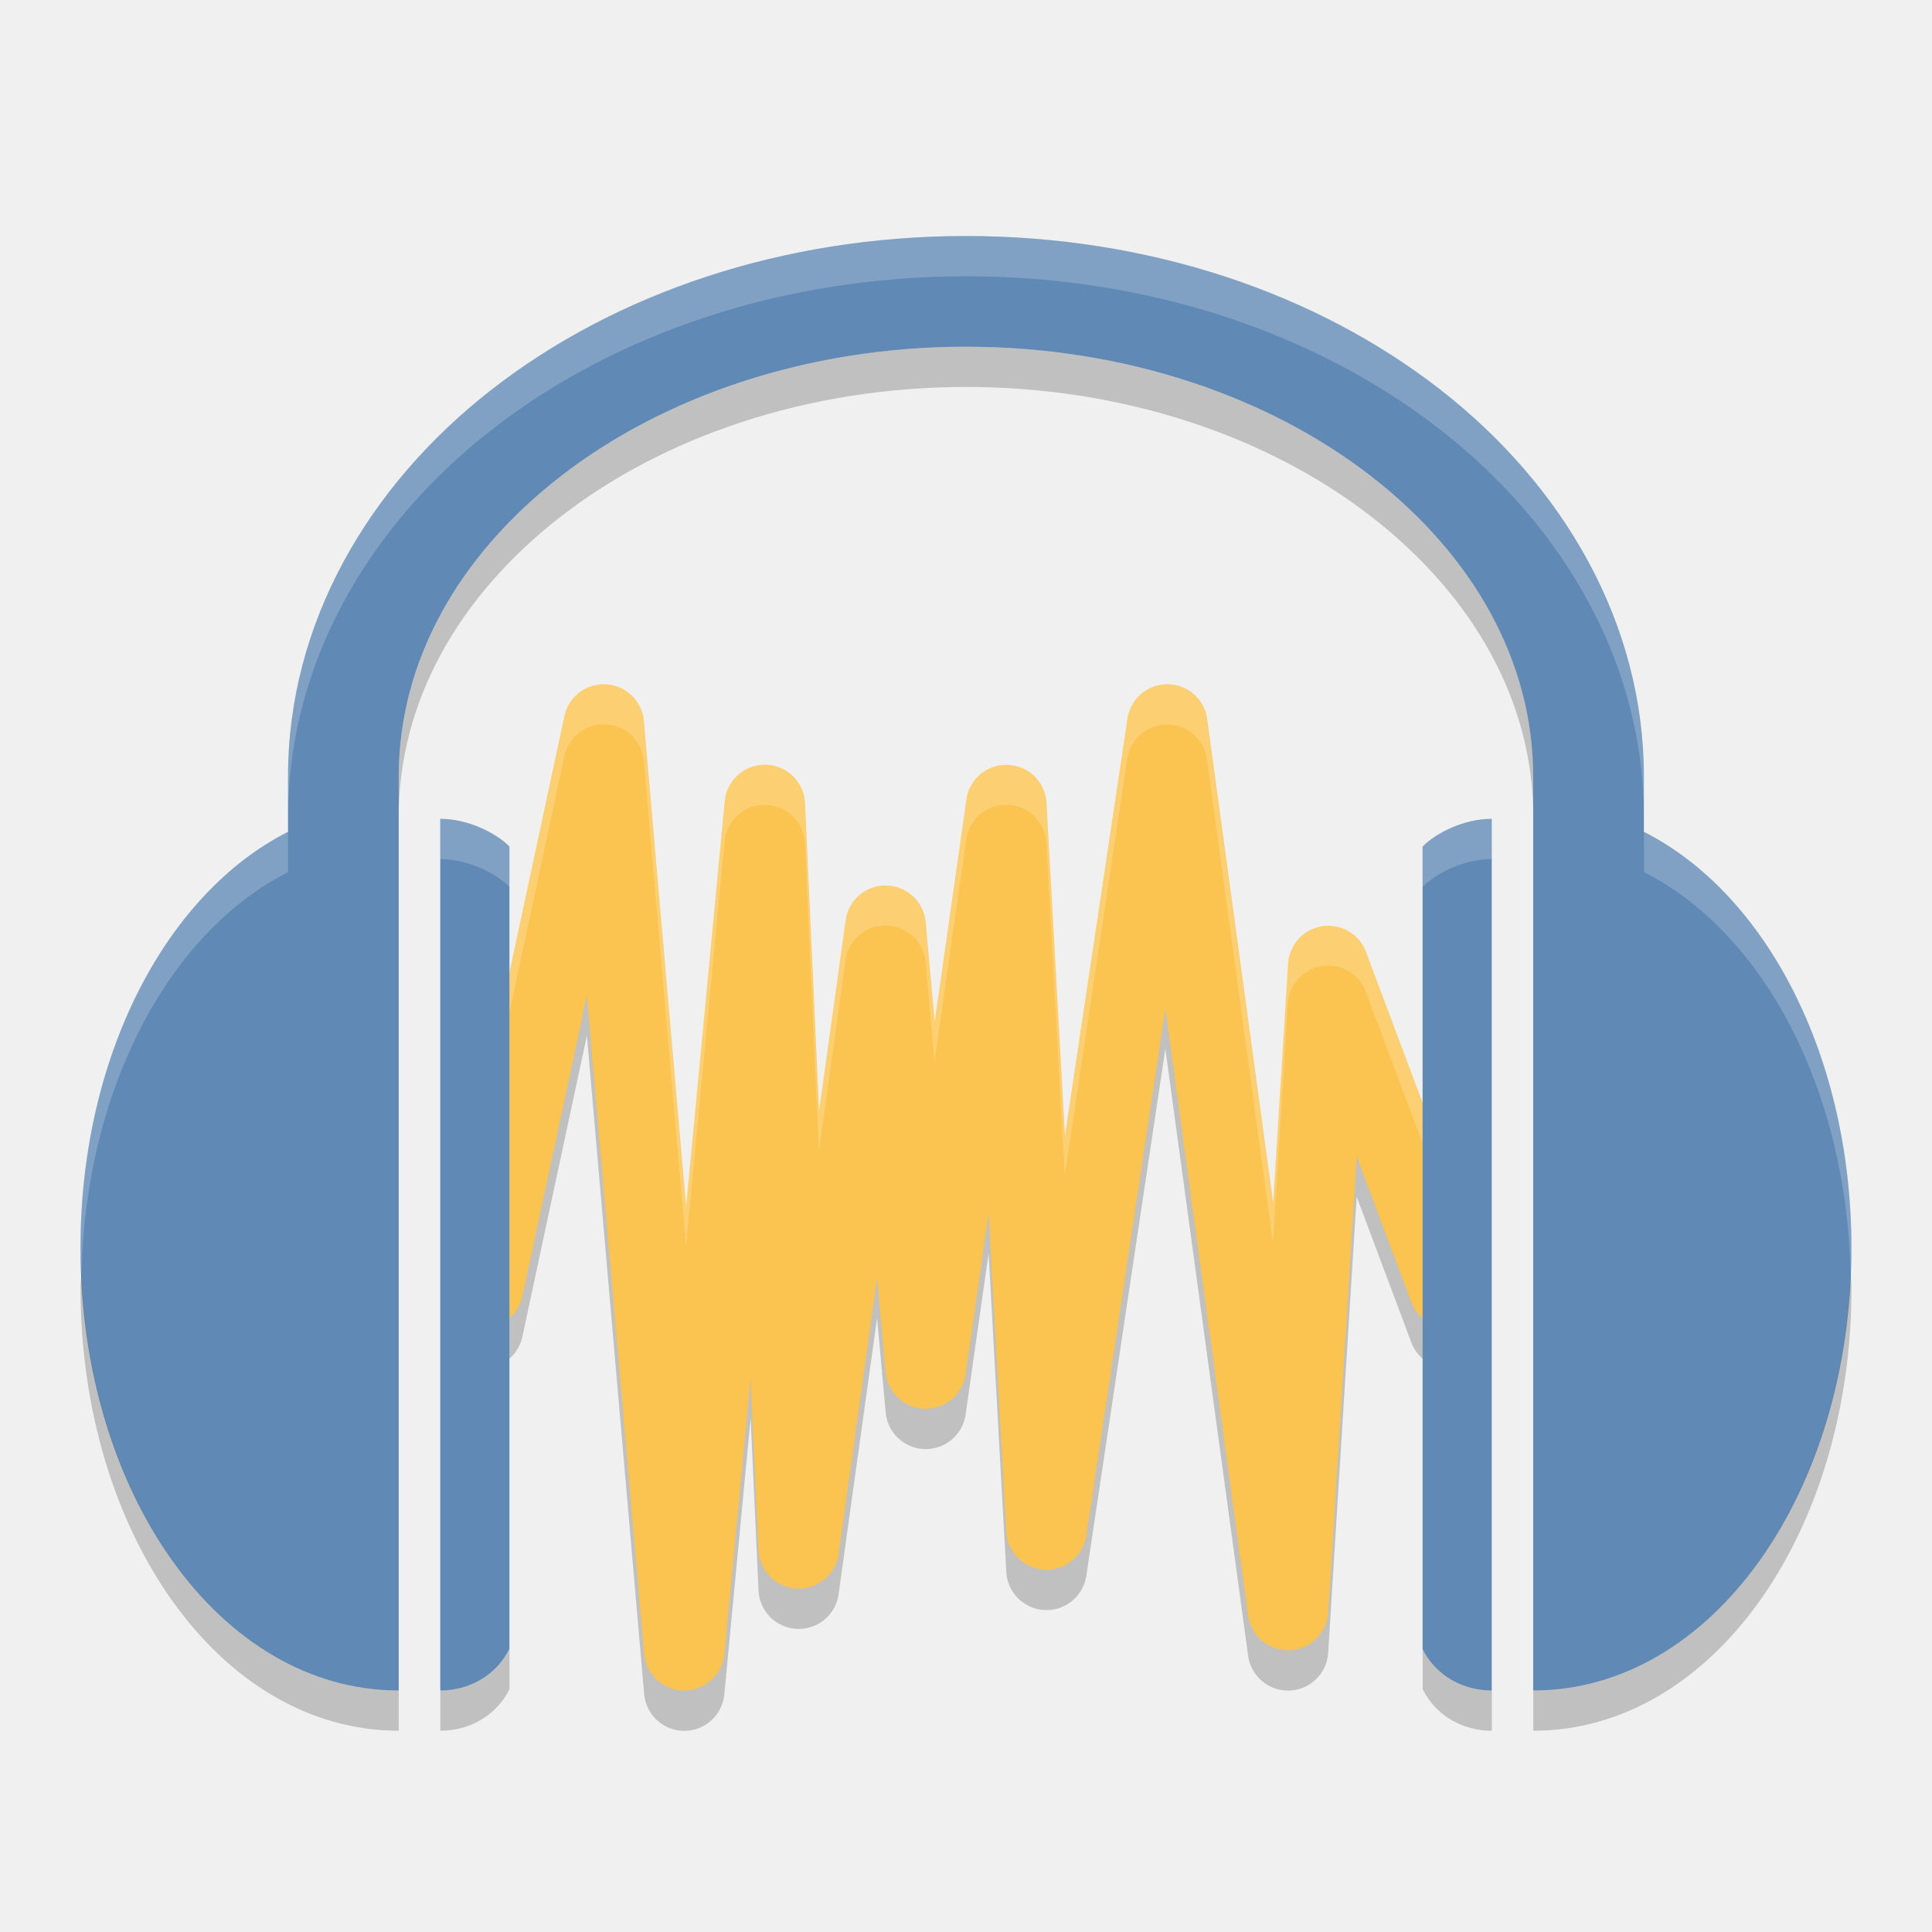
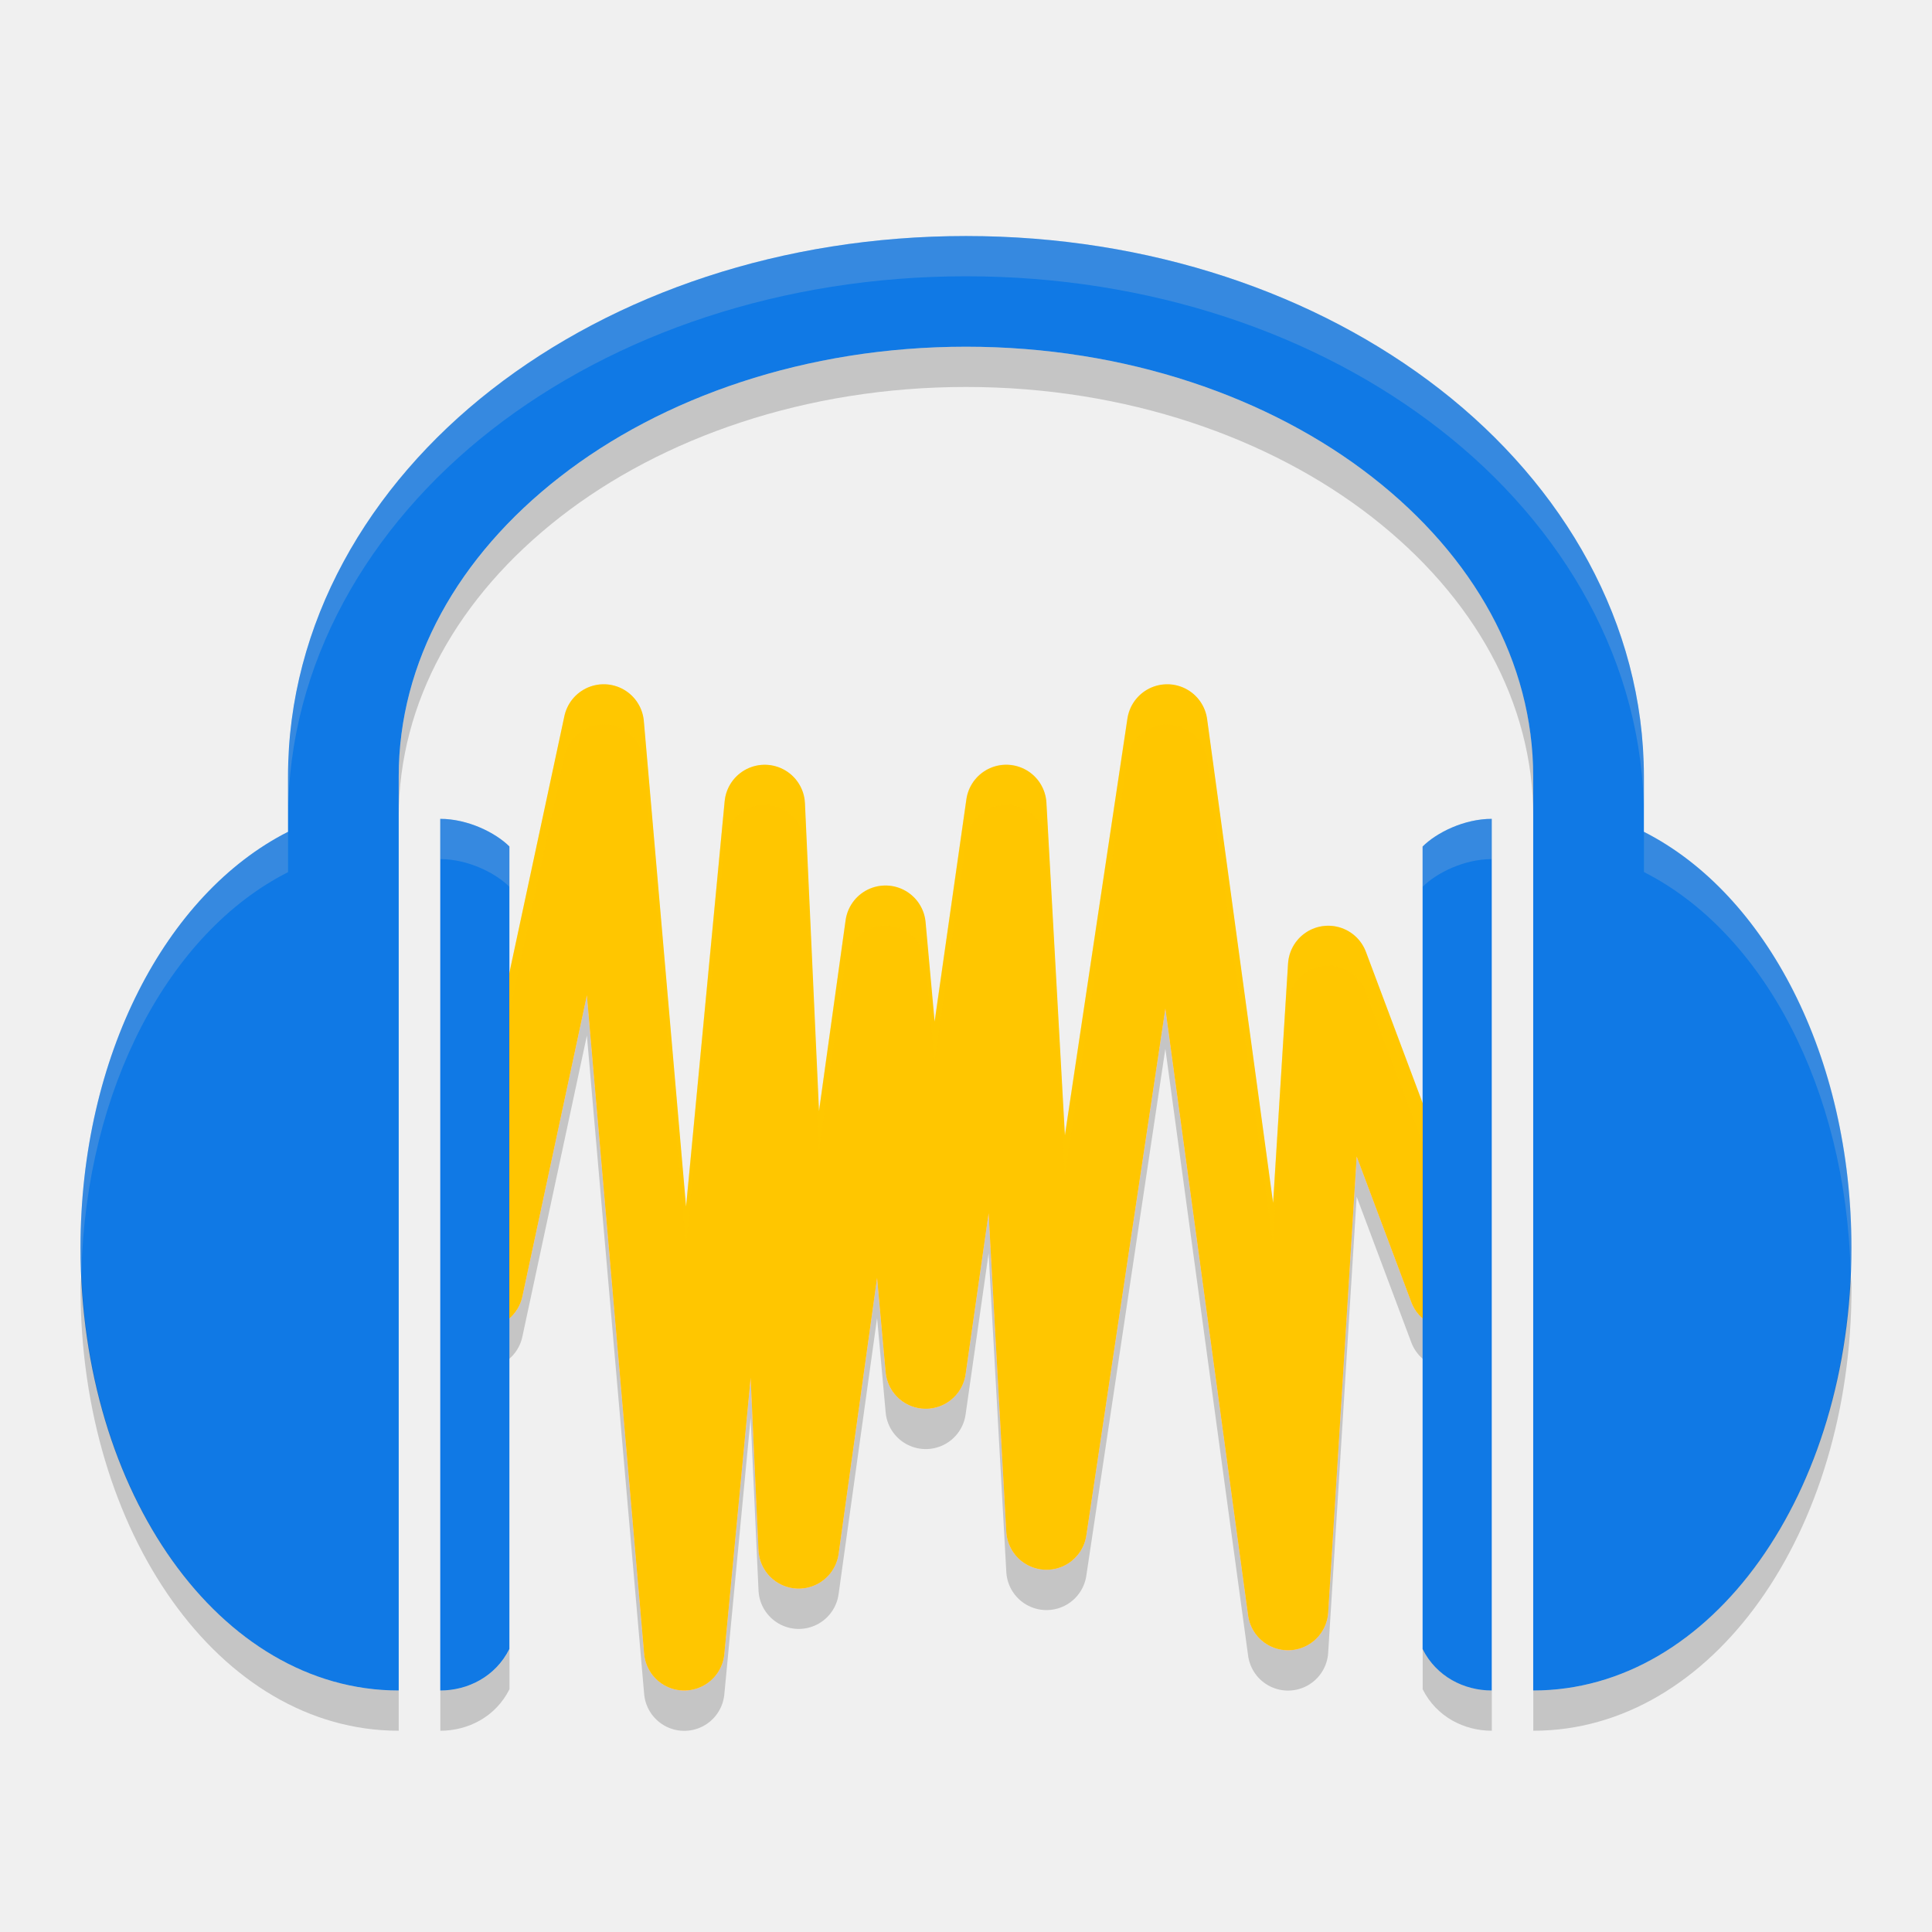
- <svg xmlns="http://www.w3.org/2000/svg" width="24" height="24" version="1">
-   <g transform="translate(1 1)">
-     <path fill="none" stroke="#000" stroke-linecap="round" stroke-linejoin="round" opacity=".2" d="m5 15.501 1.5-7 1 11.5 1-10.5l0.422 9.234 1.078-7.734 0.5 5.5 1-7 0.5 9 1.5-10 1.5 11 0.5-8 1.5 4" />
-     <path fill="none" stroke="#fbc34f" stroke-linecap="round" stroke-linejoin="round" d="m5 15 1.5-7 1 11.5 1-10.5l0.422 9.234 1.078-7.734 0.5 5.5 1-7 0.5 9 1.5-10 1.5 11 0.5-8 1.5 4" />
-     <path fill="#fff" fill-rule="evenodd" opacity=".2" d="m6.491 7.5a0.5 0.5 0 0 0 -0.48 0.396l-1.5 6.999a0.5 0.5 0 0 0 0.038 0.32l1.462-6.821a0.5 0.5 0 0 1 0.48 -0.396 0.5 0.5 0 0 1 0.507 0.457l0.524 6.03 0.479-5.035a0.5 0.5 0 0 1 0.997 0.025l0.175 3.828 0.331-2.375a0.5 0.5 0 0 1 0.993 0.024l0.112 1.236 0.395-2.762a0.5 0.5 0 0 1 0.994 0.043l0.229 4.134 0.777-5.18a0.5 0.5 0 0 1 0.989 0.007l0.82 6.012 0.186-2.977a0.5 0.5 0 0 1 0.967 -0.145l1.476 3.935a0.5 0.5 0 0 0 0.024 -0.435l-1.501-3.999a0.5 0.5 0 0 0 -0.967 0.145l-0.186 2.977-0.82-6.012a0.5 0.5 0 0 0 -0.989 -0.007l-0.777 5.181-0.229-4.134a0.5 0.5 0 0 0 -0.995 -0.043l-0.395 2.762-0.112-1.236a0.5 0.5 0 0 0 -0.993 -0.024l-0.331 2.375-0.175-3.828a0.5 0.5 0 0 0 -0.997 -0.025l-0.479 5.035-0.524-6.03a0.5 0.5 0 0 0 -0.507 -0.457z" />
-     <path fill="#608ab5" d="m11 1.932c-2.28 0-4.358 0.712-5.892 1.907-1.534 1.195-2.53 2.905-2.53 4.807v0.687c-1.522 0.772-2.578 2.795-2.578 5.167 0 3.036 1.727 5.5 3.953 5.5v-11.354c0-1.425 0.737-2.736 2.003-3.722 1.266-0.987 3.054-1.617 5.044-1.617 1.989 0 3.777 0.63 5.043 1.617 1.266 0.987 2.003 2.298 2.003 3.722v11.354c2.226 0 3.953-2.464 3.953-5.5 0-2.372-1.056-4.395-2.578-5.167v-0.687c0-1.902-0.996-3.612-2.53-4.807-1.534-1.195-3.613-1.907-5.892-1.907zm-6.531 7.24v10.828c0.344 0 0.687-0.172 0.859-0.516v-9.969c-0.172-0.171-0.516-0.343-0.86-0.343zm13.062 0c-0.344 0-0.687 0.172-0.859 0.344v9.969c0.172 0.343 0.515 0.515 0.859 0.515v-10.828z" />
-     <path fill="#fff" opacity=".2" d="m11 1.932c-2.28 0-4.359 0.711-5.892 1.906-1.534 1.195-2.529 2.905-2.529 4.808v0.5c0-1.902 0.996-3.612 2.529-4.808 1.534-1.195 3.613-1.906 5.892-1.906 2.28 0 4.359 0.711 5.892 1.906 1.534 1.195 2.529 2.905 2.529 4.808v-0.5c0-1.902-0.996-3.612-2.529-4.808-1.533-1.195-3.613-1.906-5.892-1.906zm-6.531 7.24v0.5c0.344 0 0.687 0.172 0.859 0.344v-0.5c-0.173-0.172-0.516-0.344-0.86-0.344zm13.062 0c-0.344 0-0.687 0.172-0.859 0.344v0.5c0.172-0.172 0.516-0.344 0.859-0.344v-0.5zm-14.953 0.161c-1.522 0.772-2.578 2.795-2.578 5.167 0 0.103 0.007 0.205 0.011 0.307 0.057-2.287 1.087-4.223 2.567-4.973v-0.5zm16.844 0v0.5c1.48 0.75 2.511 2.687 2.567 4.973 0.004-0.102 0.011-0.203 0.011-0.306 0-2.372-1.056-4.395-2.578-5.167z" />
-     <path opacity=".2" d="m11 3.307c-1.99 0-3.777 0.63-5.043 1.617-1.266 0.987-2.004 2.297-2.004 3.722v0.5c0-1.425 0.738-2.735 2.004-3.722 1.266-0.987 3.054-1.617 5.043-1.617 1.989 0 3.777 0.631 5.043 1.617 1.266 0.987 2.004 2.297 2.004 3.722v-0.5c0-1.425-0.738-2.735-2.004-3.722-1.266-0.987-3.054-1.617-5.043-1.617zm-10.989 11.5c-0.002 0.065-0.011 0.127-0.011 0.193 8e-8 3.036 1.727 5.5 3.953 5.5v-0.5c-2.15 0-3.83-2.3-3.942-5.193zm21.978 0c-0.112 2.893-1.792 5.193-3.942 5.193v0.5c2.226 0 3.953-2.464 3.953-5.5 0-0.066-0.009-0.128-0.011-0.194zm-16.66 4.678c-0.172 0.343-0.515 0.515-0.859 0.515v0.5c0.344 0 0.687-0.172 0.859-0.516v-0.5zm11.344 0v0.5c0.172 0.343 0.516 0.515 0.859 0.515v-0.5c-0.344 0-0.687-0.172-0.859-0.516z" />
+ <svg xmlns="http://www.w3.org/2000/svg" width="24" height="24" version="1" id="svg2">
+   <defs id="defs20">
+     <filter style="color-interpolation-filters:sRGB;" id="filter3350">
+       <feColorMatrix values="1.9 -0.6 -0.6 0 0.1 -0.6 1.9 -0.6 0 0.1 -0.6 -0.6 1.9 0 0.1 0 0 0 1 0 " id="feColorMatrix3352" />
+     </filter>
+   </defs>
+   <g transform="translate(1 1)" id="g4" style="filter:url(#filter3350)">
+     <path fill="none" stroke="#000" stroke-linecap="round" stroke-linejoin="round" opacity=".2" d="m5 15.501 1.5-7 1 11.5 1-10.5l0.422 9.234 1.078-7.734 0.5 5.5 1-7 0.5 9 1.5-10 1.5 11 0.5-8 1.5 4" id="path6" />
+     <path fill="none" stroke="#fbc34f" stroke-linecap="round" stroke-linejoin="round" d="m5 15 1.5-7 1 11.5 1-10.5l0.422 9.234 1.078-7.734 0.5 5.5 1-7 0.5 9 1.5-10 1.5 11 0.5-8 1.5 4" id="path8" />
+     <path fill="#fff" fill-rule="evenodd" opacity=".2" d="m6.491 7.5a0.5 0.5 0 0 0 -0.48 0.396l-1.5 6.999a0.5 0.5 0 0 0 0.038 0.32l1.462-6.821a0.5 0.5 0 0 1 0.48 -0.396 0.5 0.5 0 0 1 0.507 0.457l0.524 6.03 0.479-5.035a0.5 0.5 0 0 1 0.997 0.025l0.175 3.828 0.331-2.375a0.5 0.5 0 0 1 0.993 0.024l0.112 1.236 0.395-2.762a0.5 0.5 0 0 1 0.994 0.043l0.229 4.134 0.777-5.18a0.5 0.5 0 0 1 0.989 0.007l0.82 6.012 0.186-2.977a0.5 0.5 0 0 1 0.967 -0.145l1.476 3.935a0.5 0.5 0 0 0 0.024 -0.435l-1.501-3.999a0.5 0.5 0 0 0 -0.967 0.145l-0.186 2.977-0.82-6.012a0.5 0.5 0 0 0 -0.989 -0.007l-0.777 5.181-0.229-4.134a0.5 0.5 0 0 0 -0.995 -0.043l-0.395 2.762-0.112-1.236a0.5 0.5 0 0 0 -0.993 -0.024l-0.331 2.375-0.175-3.828a0.5 0.5 0 0 0 -0.997 -0.025l-0.479 5.035-0.524-6.03a0.5 0.5 0 0 0 -0.507 -0.457z" id="path10" />
+     <path fill="#608ab5" d="m11 1.932c-2.28 0-4.358 0.712-5.892 1.907-1.534 1.195-2.53 2.905-2.53 4.807v0.687c-1.522 0.772-2.578 2.795-2.578 5.167 0 3.036 1.727 5.5 3.953 5.5v-11.354c0-1.425 0.737-2.736 2.003-3.722 1.266-0.987 3.054-1.617 5.044-1.617 1.989 0 3.777 0.63 5.043 1.617 1.266 0.987 2.003 2.298 2.003 3.722v11.354c2.226 0 3.953-2.464 3.953-5.5 0-2.372-1.056-4.395-2.578-5.167v-0.687c0-1.902-0.996-3.612-2.53-4.807-1.534-1.195-3.613-1.907-5.892-1.907zm-6.531 7.24v10.828c0.344 0 0.687-0.172 0.859-0.516v-9.969c-0.172-0.171-0.516-0.343-0.86-0.343zm13.062 0c-0.344 0-0.687 0.172-0.859 0.344v9.969c0.172 0.343 0.515 0.515 0.859 0.515v-10.828z" id="path12" />
+     <path fill="#fff" opacity=".2" d="m11 1.932c-2.28 0-4.359 0.711-5.892 1.906-1.534 1.195-2.529 2.905-2.529 4.808v0.5c0-1.902 0.996-3.612 2.529-4.808 1.534-1.195 3.613-1.906 5.892-1.906 2.28 0 4.359 0.711 5.892 1.906 1.534 1.195 2.529 2.905 2.529 4.808v-0.5c0-1.902-0.996-3.612-2.529-4.808-1.533-1.195-3.613-1.906-5.892-1.906zm-6.531 7.24v0.5c0.344 0 0.687 0.172 0.859 0.344v-0.5c-0.173-0.172-0.516-0.344-0.86-0.344zm13.062 0c-0.344 0-0.687 0.172-0.859 0.344v0.5c0.172-0.172 0.516-0.344 0.859-0.344v-0.5zm-14.953 0.161c-1.522 0.772-2.578 2.795-2.578 5.167 0 0.103 0.007 0.205 0.011 0.307 0.057-2.287 1.087-4.223 2.567-4.973v-0.5zm16.844 0v0.5c1.48 0.75 2.511 2.687 2.567 4.973 0.004-0.102 0.011-0.203 0.011-0.306 0-2.372-1.056-4.395-2.578-5.167z" id="path14" />
+     <path opacity=".2" d="m11 3.307c-1.99 0-3.777 0.63-5.043 1.617-1.266 0.987-2.004 2.297-2.004 3.722v0.5c0-1.425 0.738-2.735 2.004-3.722 1.266-0.987 3.054-1.617 5.043-1.617 1.989 0 3.777 0.631 5.043 1.617 1.266 0.987 2.004 2.297 2.004 3.722v-0.5c0-1.425-0.738-2.735-2.004-3.722-1.266-0.987-3.054-1.617-5.043-1.617zm-10.989 11.5c-0.002 0.065-0.011 0.127-0.011 0.193 8e-8 3.036 1.727 5.5 3.953 5.5v-0.5c-2.15 0-3.83-2.3-3.942-5.193zm21.978 0c-0.112 2.893-1.792 5.193-3.942 5.193v0.5c2.226 0 3.953-2.464 3.953-5.5 0-0.066-0.009-0.128-0.011-0.194zm-16.66 4.678c-0.172 0.343-0.515 0.515-0.859 0.515v0.5c0.344 0 0.687-0.172 0.859-0.516v-0.5zm11.344 0v0.5c0.172 0.343 0.516 0.515 0.859 0.515v-0.5c-0.344 0-0.687-0.172-0.859-0.516z" id="path16" />
  </g>
</svg>
